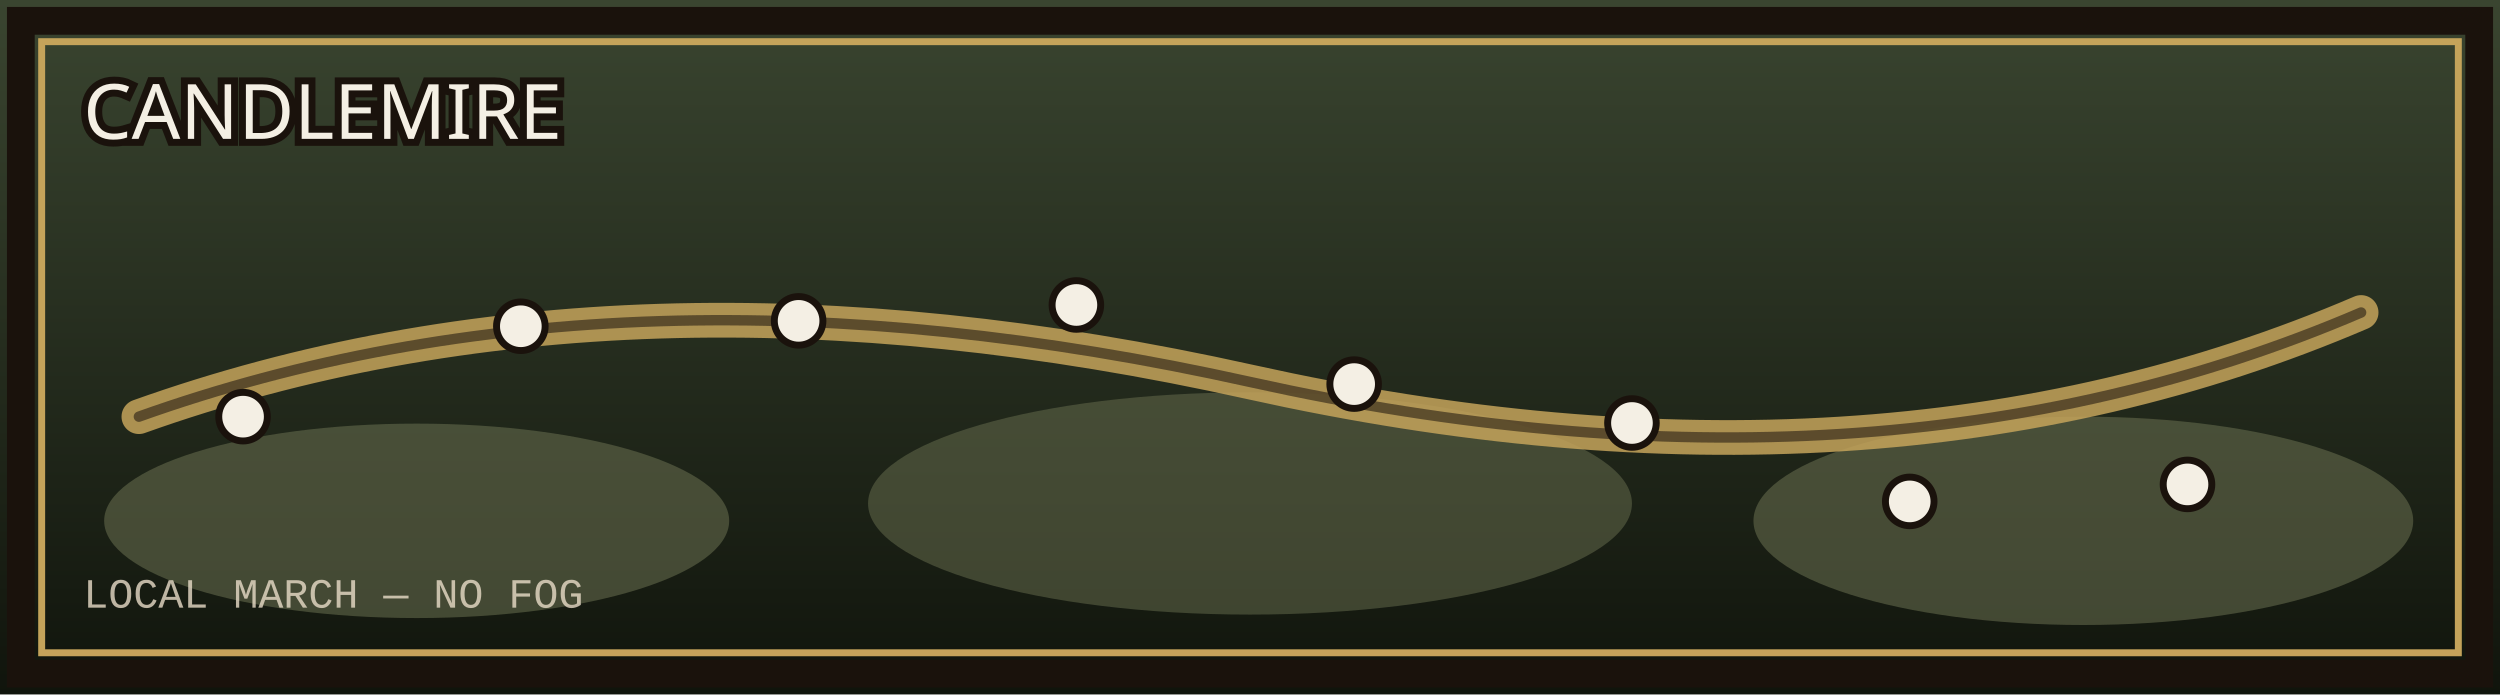
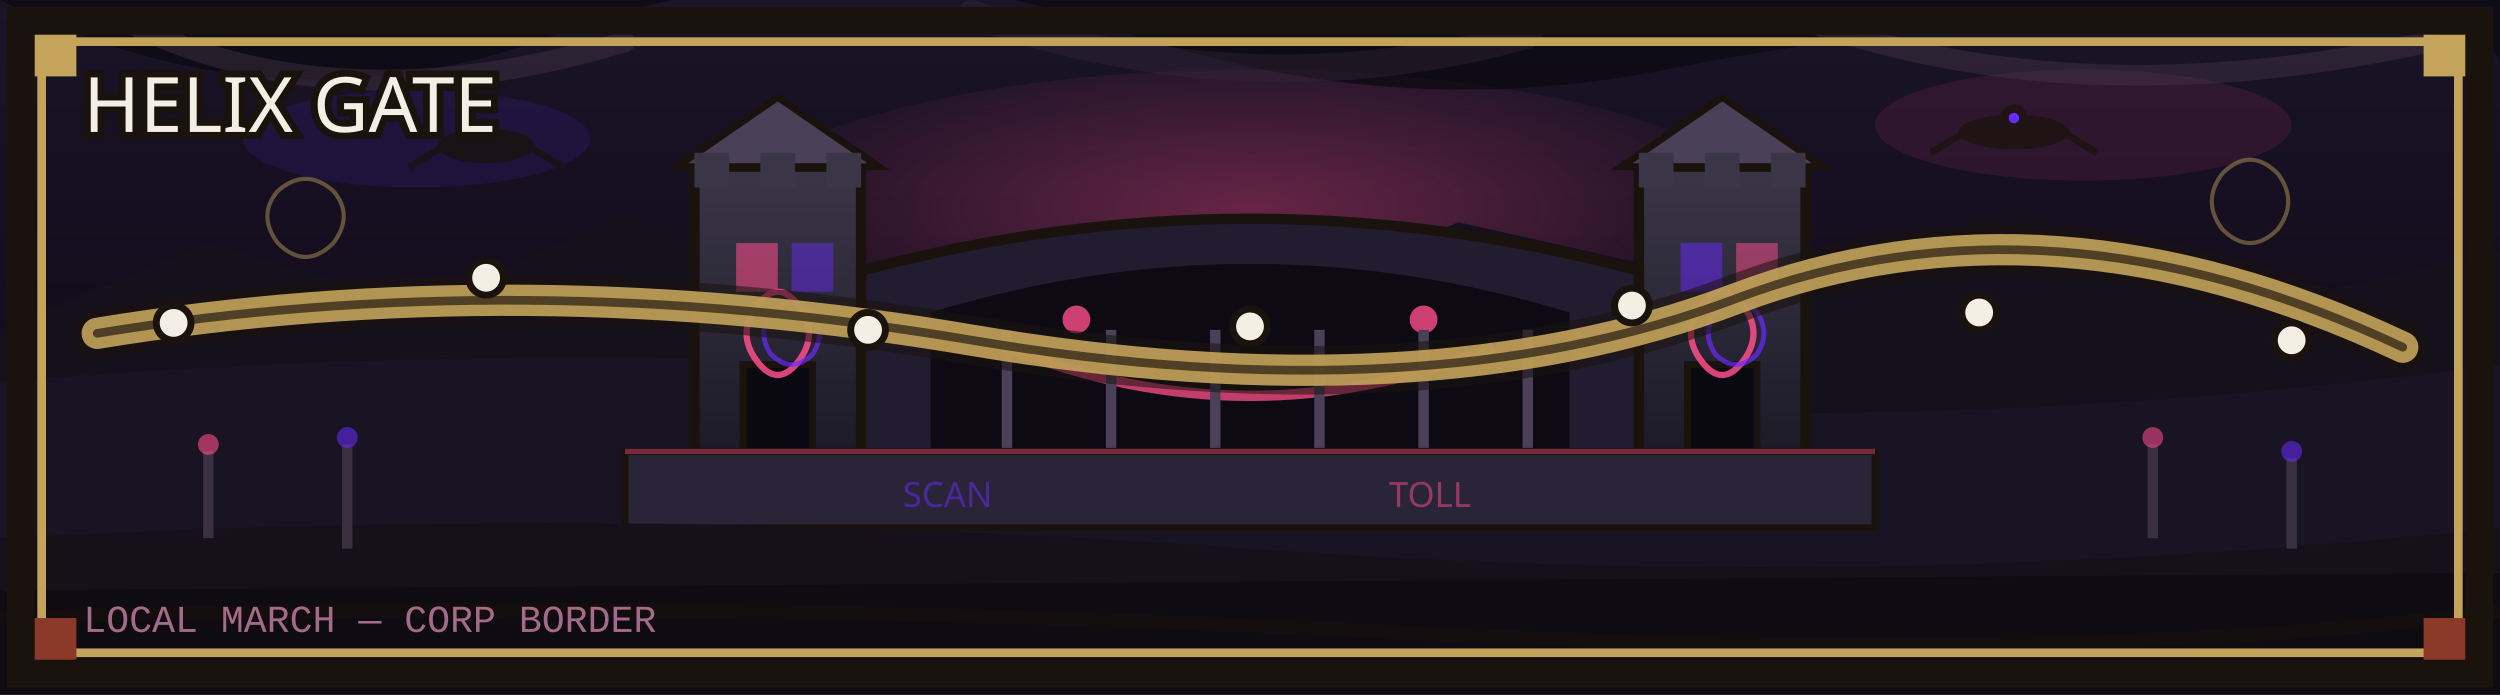
<svg xmlns="http://www.w3.org/2000/svg" width="720" height="200" viewBox="0 0 720 200" fill="none">
  <defs>
-     <linearGradient id="bg-local-ch-05" x1="0" y1="0" x2="0" y2="1">
-       <stop offset="0%" stop-color="#3a4530" />
-       <stop offset="100%" stop-color="#10140c" />
+     <linearGradient id="bg-ch05" x1="0" y1="0" x2="0" y2="1">
+       <stop offset="0%" stop-color="#1a1428" />
+       <stop offset="50%" stop-color="#120c1c" />
+       <stop offset="100%" stop-color="#08060e" />
    </linearGradient>
+     <linearGradient id="keep-ch05" x1="0" y1="0" x2="0" y2="1">
+       <stop offset="0%" stop-color="#3a3648" />
+       <stop offset="100%" stop-color="#1a1824" />
+     </linearGradient>
+     <linearGradient id="neon-ch05" x1="0" y1="0" x2="0" y2="1">
+       <stop offset="0%" stop-color="#ff4d8a" />
+       <stop offset="100%" stop-color="#6a2aff" />
+     </linearGradient>
+     <radialGradient id="glow-ch05" cx="50%" cy="40%" r="50%">
+       <stop offset="0%" stop-color="#ff4d8a" stop-opacity="0.35" />
+       <stop offset="100%" stop-color="#ff4d8a" stop-opacity="0" />
+     </radialGradient>
  </defs>
-   <rect width="720" height="200" fill="url(#bg-local-ch-05)" />
-   <ellipse cx="120" cy="150" rx="90" ry="28" fill="#6a7050" opacity="0.55" />
-   <ellipse cx="360" cy="145" rx="110" ry="32" fill="#6a7050" opacity="0.5" />
-   <ellipse cx="600" cy="150" rx="95" ry="30" fill="#6a7050" opacity="0.55" />
-   <path d="M40 120 Q180 70 360 110 T680 90" fill="none" stroke="#c4a35a" stroke-width="10" stroke-linecap="round" opacity="0.85" />
-   <path d="M40 120 Q180 70 360 110 T680 90" fill="none" stroke="#1a120c" stroke-width="3" stroke-linecap="round" opacity="0.55" />
-   <circle cx="70" cy="120" r="7" fill="#f4efe4" stroke="#1a120c" stroke-width="2" />
-   <circle cx="150" cy="93.962" r="7" fill="#f4efe4" stroke="#1a120c" stroke-width="2" />
-   <circle cx="230" cy="92.407" r="7" fill="#f4efe4" stroke="#1a120c" stroke-width="2" />
-   <circle cx="310" cy="87.83" r="7" fill="#f4efe4" stroke="#1a120c" stroke-width="2" />
-   <circle cx="390" cy="110.62" r="7" fill="#f4efe4" stroke="#1a120c" stroke-width="2" />
-   <circle cx="470" cy="121.822" r="7" fill="#f4efe4" stroke="#1a120c" stroke-width="2" />
-   <circle cx="550" cy="144.404" r="7" fill="#f4efe4" stroke="#1a120c" stroke-width="2" />
-   <circle cx="630" cy="139.509" r="7" fill="#f4efe4" stroke="#1a120c" stroke-width="2" />
+   <rect width="720" height="200" fill="url(#bg-ch05)" />
+   <ellipse cx="360" cy="70" rx="160" ry="50" fill="url(#glow-ch05)" />
+   <ellipse cx="120" cy="40" rx="50" ry="14" fill="#6a2aff" opacity="0.12" />
+   <ellipse cx="600" cy="36" rx="60" ry="16" fill="#ff4d8a" opacity="0.1" />
+   <path d="M0 0 Q80 40 160 10 T320 8 T480 20 T640 6 T720 18 L720 0Z" fill="#0a0810" opacity="0.7" />
+   <path d="M40 8 Q100 36 180 12" fill="none" stroke="#4a3848" stroke-width="6" opacity="0.4" stroke-linecap="round" />
+   <path d="M280 4 Q360 32 440 10" fill="none" stroke="#3a2838" stroke-width="8" opacity="0.35" stroke-linecap="round" />
+   <path d="M520 6 Q600 34 700 12" fill="none" stroke="#4a3848" stroke-width="6" opacity="0.4" stroke-linecap="round" />
+   <path d="M0 95 L60 70 L120 88 L180 62 L240 85 L300 68 L360 90 L420 64 L500 82 L580 60 L660 86 L720 72 L720 200 L0 200Z" fill="#14101c" />
+   <path d="M0 110 Q180 95 360 112 T720 105 L720 200 L0 200Z" fill="#1a1424" opacity="0.9" />
+   <g>
+     <rect x="200" y="48" width="48" height="90" fill="url(#keep-ch05)" stroke="#1a120c" stroke-width="3" />
+     <path d="M195 48 L224 28 L253 48Z" fill="#4a4058" stroke="#1a120c" stroke-width="2" />
+     <rect x="212" y="70" width="12" height="14" fill="#ff4d8a" opacity="0.55" />
+     <rect x="228" y="70" width="12" height="14" fill="#6a2aff" opacity="0.45" />
+     <rect x="214" y="105" width="20" height="28" fill="#0a0810" stroke="#1a120c" stroke-width="2" />
+     <rect x="200" y="44" width="10" height="10" fill="#3a3648" />
+     <rect x="219" y="44" width="10" height="10" fill="#3a3648" />
+     <rect x="238" y="44" width="10" height="10" fill="#3a3648" />
+   </g>
+   <g>
+     <rect x="472" y="48" width="48" height="90" fill="url(#keep-ch05)" stroke="#1a120c" stroke-width="3" />
+     <path d="M467 48 L496 28 L525 48Z" fill="#4a4058" stroke="#1a120c" stroke-width="2" />
+     <rect x="484" y="70" width="12" height="14" fill="#6a2aff" opacity="0.5" />
+     <rect x="500" y="70" width="12" height="14" fill="#ff4d8a" opacity="0.5" />
+     <rect x="486" y="105" width="20" height="28" fill="#0a0810" stroke="#1a120c" stroke-width="2" />
+     <rect x="472" y="44" width="10" height="10" fill="#3a3648" />
+     <rect x="491" y="44" width="10" height="10" fill="#3a3648" />
+     <rect x="510" y="44" width="10" height="10" fill="#3a3648" />
+   </g>
+   <path d="M248 138 L248 78 Q360 48 472 78 L472 138" fill="#221c30" stroke="#1a120c" stroke-width="3" />
+   <path d="M268 138 L268 90 Q360 62 452 90 L452 138" fill="#0e0a14" />
+   <path d="M290 100 Q360 128 430 100" fill="none" stroke="#ff4d8a" stroke-width="3" opacity="0.75" />
+   <circle cx="310" cy="92" r="4" fill="#ff4d8a" opacity="0.8" />
+   <circle cx="410" cy="92" r="4" fill="#ff4d8a" opacity="0.8" />
+   <g stroke="#4a4058" stroke-width="3">
+     <line x1="290" y1="95" x2="290" y2="138" />
+     <line x1="320" y1="95" x2="320" y2="138" />
+     <line x1="350" y1="95" x2="350" y2="138" />
+     <line x1="380" y1="95" x2="380" y2="138" />
+     <line x1="410" y1="95" x2="410" y2="138" />
+     <line x1="440" y1="95" x2="440" y2="138" />
+   </g>
+   <g fill="none" stroke="#ff4d8a" stroke-width="1.8" opacity="0.85">
+     <path d="M218 88 Q224 80 230 88 Q236 96 230 104 Q224 112 218 104 Q212 96 218 88" />
+     <path d="M490 88 Q496 80 502 88 Q508 96 502 104 Q496 112 490 104 Q484 96 490 88" />
+   </g>
+   <g fill="none" stroke="#6a2aff" stroke-width="1.4" opacity="0.7">
+     <path d="M222 90 Q228 84 234 90 Q238 96 234 102 Q228 108 222 102 Q218 96 222 90" />
+     <path d="M494 90 Q500 84 506 90 Q510 96 506 102 Q500 108 494 102 Q490 96 494 90" />
+   </g>
+   <g fill="none" stroke="#c4a35a" stroke-width="1.2" opacity="0.45">
+     <path d="M80 55 Q88 48 96 55 Q102 62 96 70 Q88 78 80 70 Q74 62 80 55" />
+     <path d="M640 50 Q648 42 656 50 Q662 58 656 66 Q648 74 640 66 Q634 58 640 50" />
+   </g>
+   <g fill="#1a120c" opacity="0.75">
+     <ellipse cx="140" cy="42" rx="14" ry="5" />
+     <circle cx="140" cy="38" r="4" />
+     <line x1="128" y1="42" x2="118" y2="48" stroke="#1a120c" stroke-width="2" />
+     <line x1="152" y1="42" x2="162" y2="48" stroke="#1a120c" stroke-width="2" />
+     <ellipse cx="580" cy="38" rx="16" ry="5" />
+     <circle cx="580" cy="34" r="4" />
+     <line x1="566" y1="38" x2="556" y2="44" stroke="#1a120c" stroke-width="2" />
+     <line x1="594" y1="38" x2="604" y2="44" stroke="#1a120c" stroke-width="2" />
+   </g>
+   <circle cx="140" cy="38" r="1.5" fill="#ff4d8a" />
+   <circle cx="580" cy="34" r="1.5" fill="#6a2aff" />
+   <rect x="180" y="130" width="360" height="22" fill="#2a2438" stroke="#1a120c" stroke-width="2" />
+   <path d="M180 130 H540" stroke="#ff4d8a" stroke-width="1.5" opacity="0.4" />
+   <text x="260" y="146" font-family="Impact, Arial Black, sans-serif" font-size="10" fill="#6a2aff" opacity="0.5">SCAN</text>
+   <text x="400" y="146" font-family="Impact, Arial Black, sans-serif" font-size="10" fill="#ff4d8a" opacity="0.5">TOLL</text>
+   <path d="M0 155 Q180 145 360 158 T720 152 L720 200 L0 200Z" fill="#16101a" />
+   <path d="M0 170 L720 165 L720 200 L0 200Z" fill="#0e0a12" opacity="0.9" />
+   <path d="M0 178 Q200 172 400 182 T720 176" fill="none" stroke="#1a1008" stroke-width="4" opacity="0.45" />
+   <g stroke="#3a3040" stroke-width="3">
+     <line x1="60" y1="155" x2="60" y2="130" />
+     <line x1="100" y1="158" x2="100" y2="128" />
+     <line x1="620" y1="155" x2="620" y2="128" />
+     <line x1="660" y1="158" x2="660" y2="132" />
+   </g>
+   <circle cx="60" cy="128" r="3" fill="#ff4d8a" opacity="0.6" />
+   <circle cx="100" cy="126" r="3" fill="#6a2aff" opacity="0.55" />
+   <circle cx="620" cy="126" r="3" fill="#ff4d8a" opacity="0.55" />
+   <circle cx="660" cy="130" r="3" fill="#6a2aff" opacity="0.55" />
+   <path d="M28 96 Q150 76 280 98 T500 86 T692 100" fill="none" stroke="#1a120c" stroke-width="14" stroke-linecap="round" opacity="0.55" />
+   <path d="M28 96 Q150 76 280 98 T500 86 T692 100" fill="none" stroke="#c4a35a" stroke-width="9" stroke-linecap="round" opacity="0.9" />
+   <path d="M28 96 Q150 76 280 98 T500 86 T692 100" fill="none" stroke="#1a120c" stroke-width="2.5" stroke-linecap="round" opacity="0.65" />
+   <g fill="#f4efe4" stroke="#1a120c" stroke-width="2">
+     <circle cx="50" cy="93" r="5" />
+     <circle cx="140" cy="80" r="5" />
+     <circle cx="250" cy="95" r="5" />
+     <circle cx="360" cy="94" r="5" />
+     <circle cx="470" cy="88" r="5" />
+     <circle cx="570" cy="90" r="5" />
+     <circle cx="660" cy="98" r="5" />
+   </g>
  <rect x="6" y="6" width="708" height="188" fill="none" stroke="#1a120c" stroke-width="8" />
-   <rect x="12" y="12" width="696" height="176" fill="none" stroke="#c4a35a" stroke-width="2" />
-   <text x="24" y="40" font-family="Impact, Arial Black, sans-serif" font-size="22" fill="#f4efe4" stroke="#1a120c" stroke-width="4" paint-order="stroke">CANDLEMIRE</text>
-   <text x="24" y="175" font-family="Courier New, monospace" font-size="12" fill="#e8dcc8" opacity="0.8">LOCAL MARCH — NO FOG</text>
+   <rect x="12" y="12" width="696" height="176" fill="none" stroke="#c4a35a" stroke-width="2.5" />
+   <rect x="10" y="10" width="12" height="12" fill="#c4a35a" />
+   <rect x="698" y="10" width="12" height="12" fill="#c4a35a" />
+   <rect x="10" y="178" width="12" height="12" fill="#8b3a2a" />
+   <rect x="698" y="178" width="12" height="12" fill="#8b3a2a" />
+   <text x="24" y="38" font-family="Impact, Arial Black, sans-serif" font-size="22" fill="#f4efe4" stroke="#1a120c" stroke-width="4" paint-order="stroke">HELIX GATE</text>
+   <text x="24" y="182" font-family="Courier New, monospace" font-size="11" fill="#d48ab0" opacity="0.75">LOCAL MARCH — CORP BORDER</text>
</svg>
